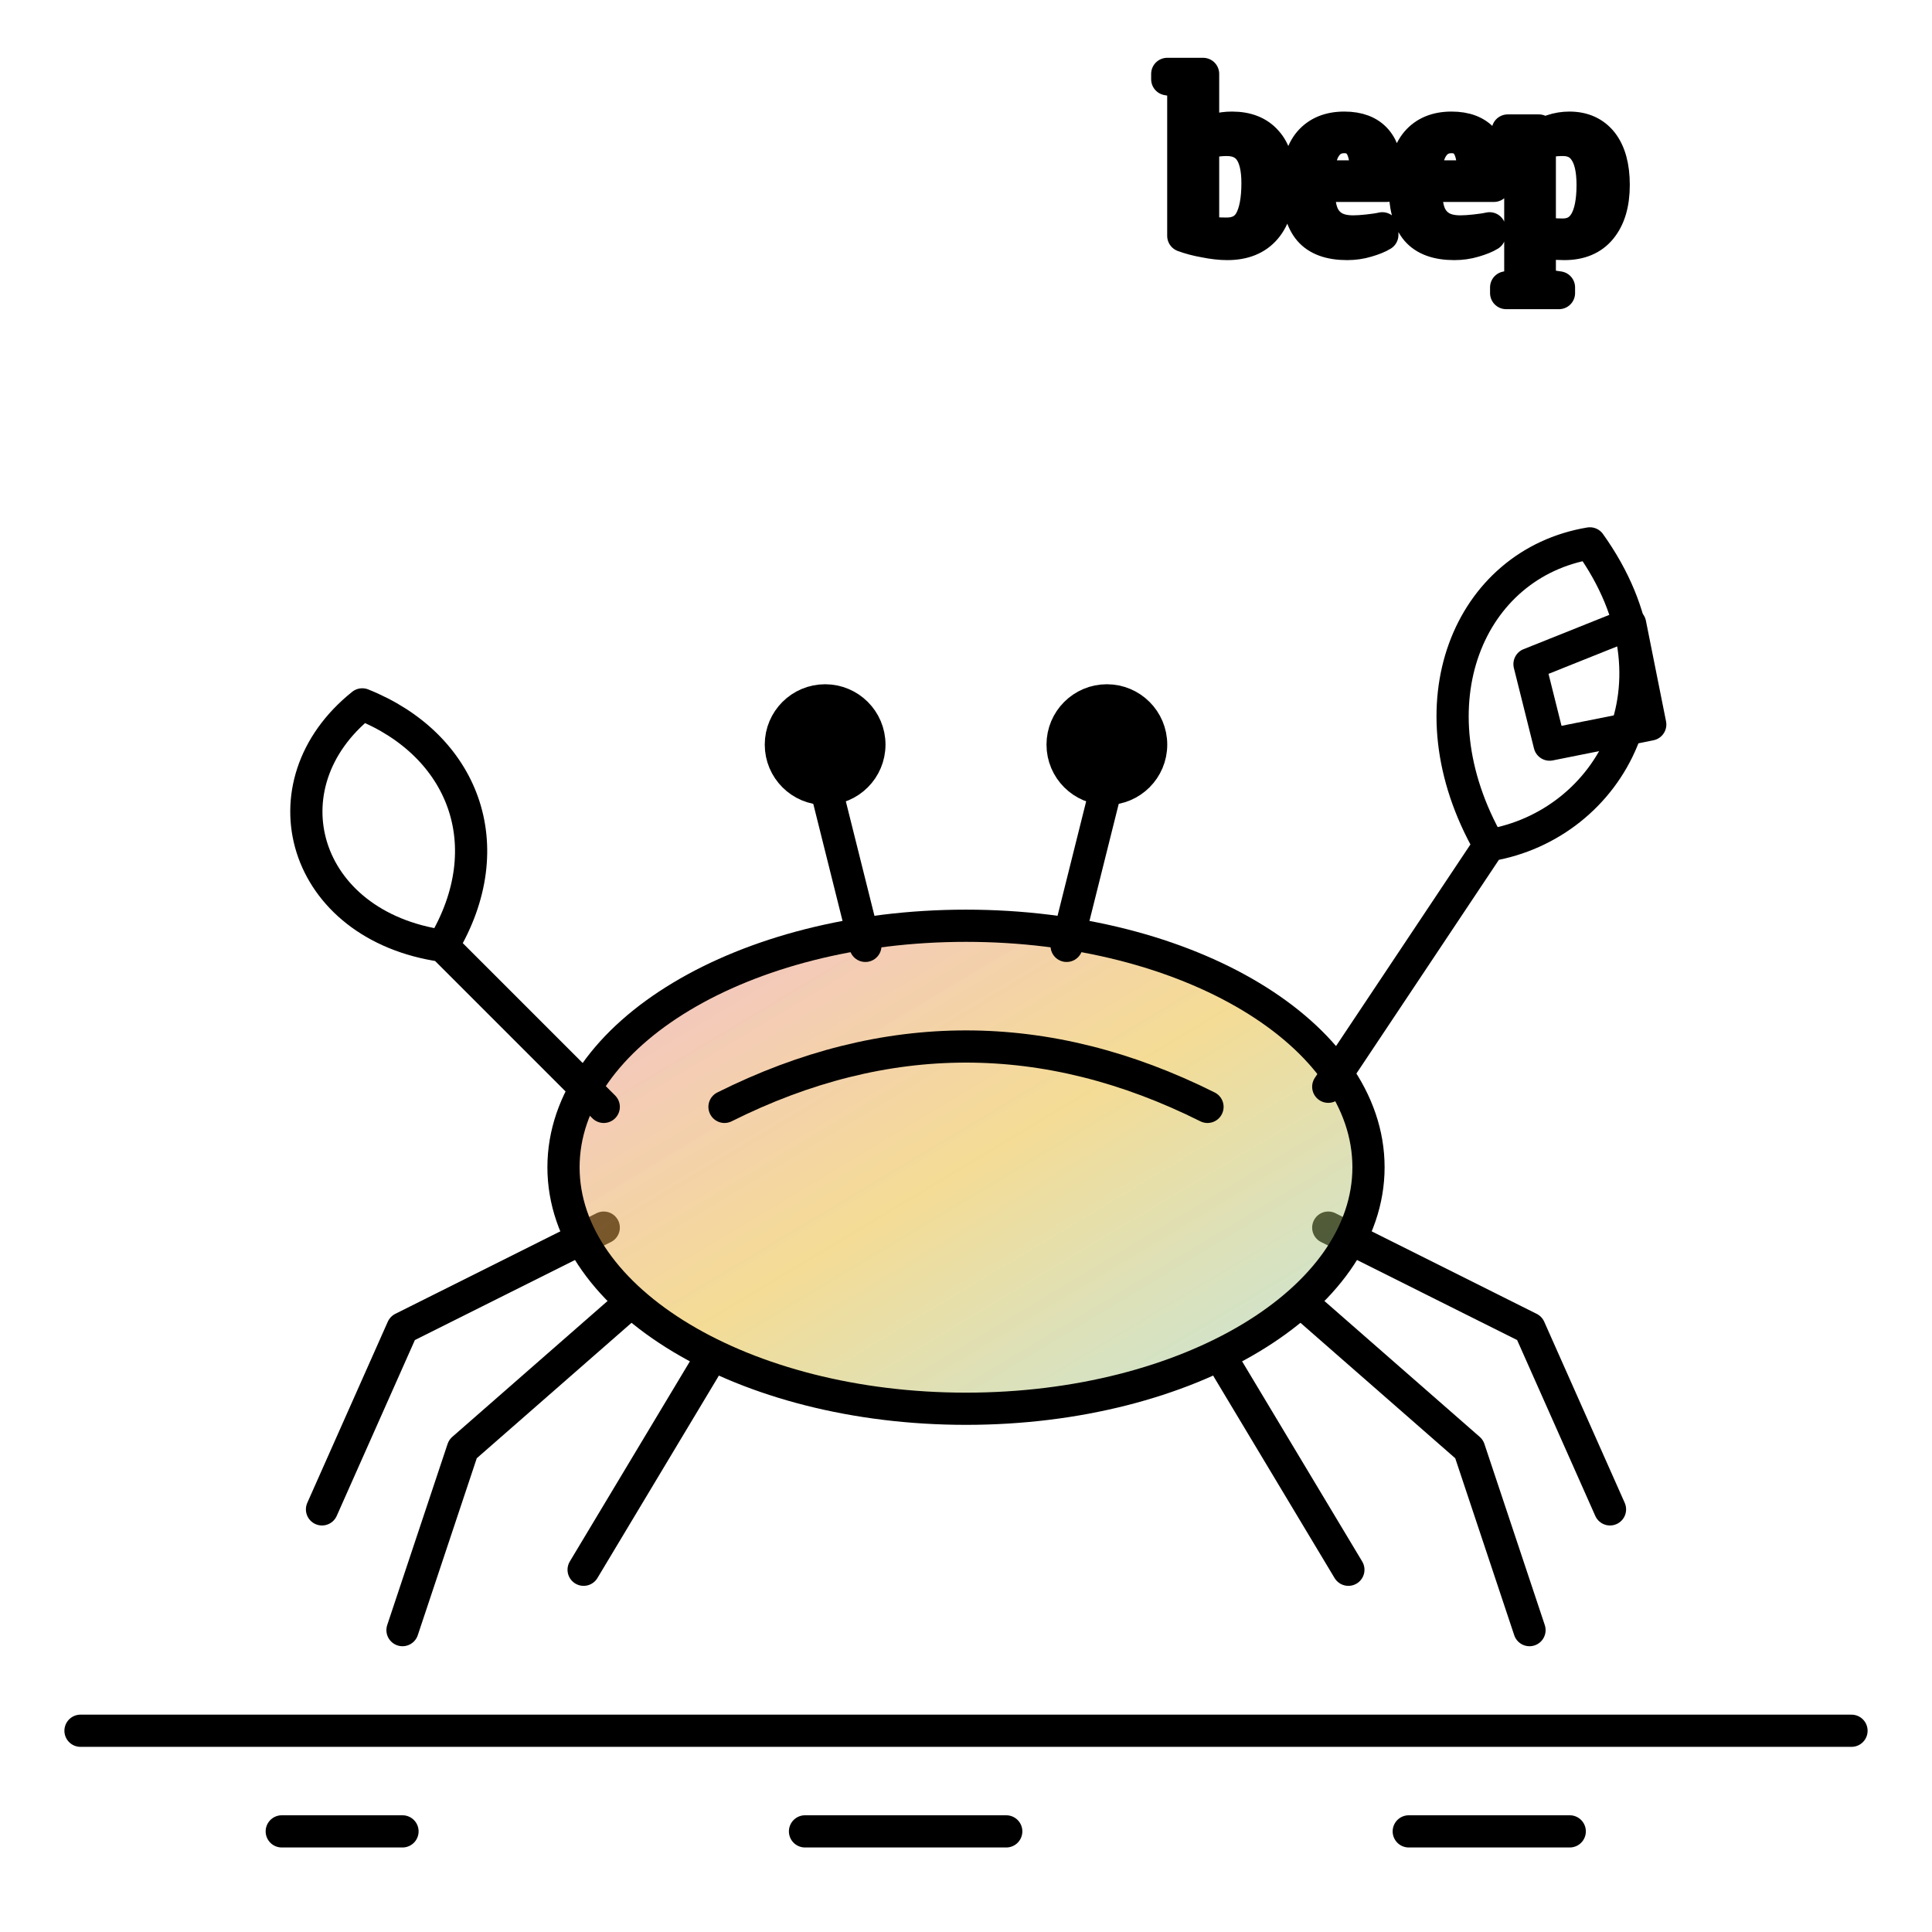
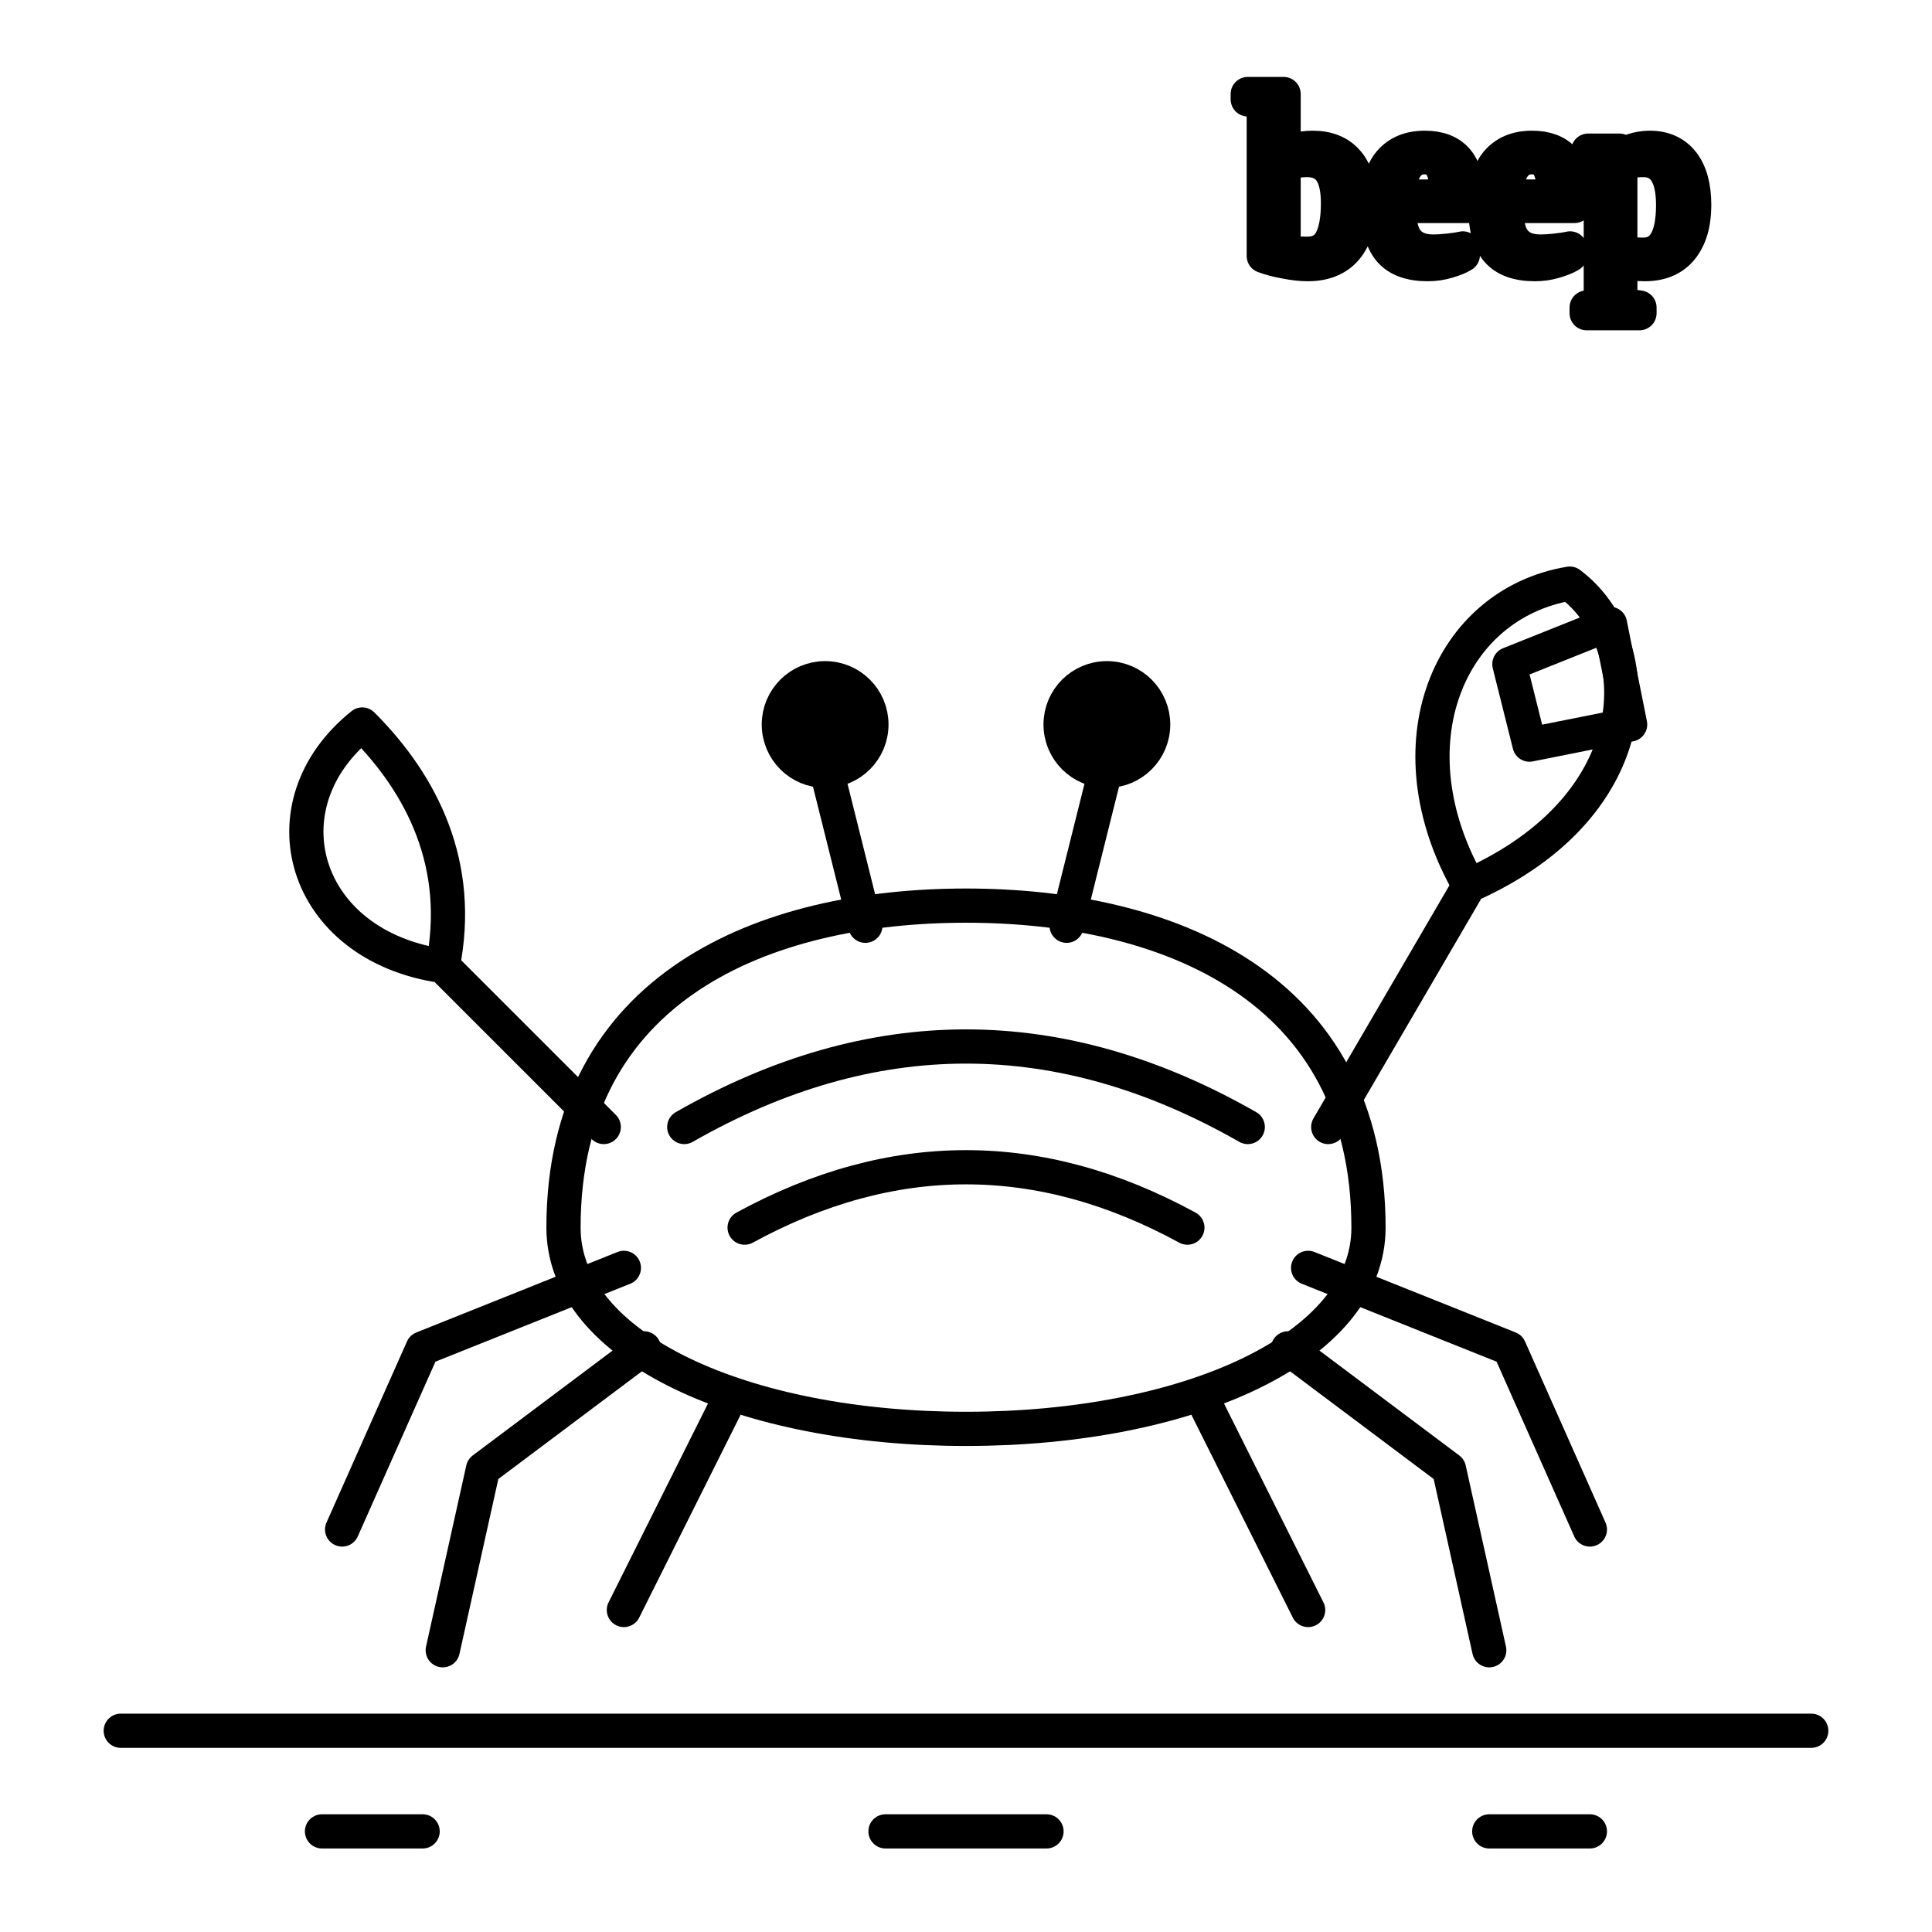
- <svg xmlns="http://www.w3.org/2000/svg" class="gomen-svg gp-crab" viewBox="0 0 96 96" aria-hidden="true" focusable="false" fill="none" stroke="currentColor" stroke-width="1.6" stroke-linecap="round" stroke-linejoin="round" overflow="hidden">
-   <defs>
-     <linearGradient id="gp-crab-shell" x1="0" y1="0" x2="1" y2="1">
-       <stop offset="0" stop-color="#e98aa8" stop-opacity="0.55" />
-       <stop offset="0.5" stop-color="#e9b92c" stop-opacity="0.5" />
-       <stop offset="1" stop-color="#7fc6b0" stop-opacity="0.45" />
-     </linearGradient>
-   </defs>
-   <path class="gp-faint" d="M4 86 H92 M14 91 h6 M40 91 h10 M70 91 h8" />
-   <text class="gp-beep" x="58" y="12">beep</text>
+ <svg xmlns="http://www.w3.org/2000/svg" class="gomen-svg gp-crab" viewBox="0 0 96 96" aria-hidden="true" focusable="false" fill="none" stroke="currentColor" stroke-width="1.7" stroke-linecap="round" stroke-linejoin="round" overflow="hidden">
+   <path class="gp-faint" d="M6 86 H90" />
+   <path class="gp-faint" d="M16 91 h5 M44 91 h8 M74 91 h5" />
+   <text class="gp-beep" x="62" y="13">beep</text>
  <g class="gp-scuttle">
-     <path d="M30 61 L20 66 L16 75 M31 65 L23 72 L20 81 M35 68 L29 78 M66 61 L76 66 L80 75 M65 65 L73 72 L76 81 M61 68 L67 78" />
-     <ellipse cx="48" cy="58" rx="20" ry="12" fill="url(#gp-crab-shell)" />
-     <path class="gp-faint" d="M36 55 Q48 49 60 55" />
-     <path d="M43 47 L41 39 M53 47 L55 39" />
-     <circle cx="41" cy="37" r="2.2" fill="currentColor" />
-     <circle cx="55" cy="37" r="2.2" fill="currentColor" />
-     <path d="M30 55 L22 47 M22 47 C15 46 13 39 18 35 M22 47 C25 42 23 37 18 35" />
+     <path d="M31 63 L21 67 L17 76 M32 67 L24 73 L22 82 M36 70 L31 80 M65 63 L75 67 L79 76 M64 67 L72 73 L74 82 M60 70 L65 80" />
+     <path class="gp-fill" d="M28 61 C28 49 38 45 48 45 C58 45 68 49 68 61 C68 67 59 71 48 71 C37 71 28 67 28 61 Z" />
+     <path class="gp-iri" d="M34 56 Q48 48 62 56" />
+     <path class="gp-gold" d="M37 61 Q48 55 59 61" />
+     <path d="M43 46 L41 38 M53 46 L55 38" />
+     <circle cx="41" cy="36" r="2.3" fill="currentColor" />
+     <circle cx="55" cy="36" r="2.3" fill="currentColor" />
+     <path d="M30 56 L22 48 M22 48 C15 47 13 40 18 36 C21 39 23 43 22 48" />
    <g class="gp-claw">
-       <path d="M66 54 L74 42 M74 42 C70 35 73 28 79 27 M74 42 C80 41 84 34 79 27" />
-       <path class="gp-gold" d="M76 33 L81 31 L82 36 L77 37 Z" />
+       <path d="M66 56 L73 44 M73 44 C69 37 72 30 78 29 C82 32 82 40 73 44" />
+       <path class="gp-gold" d="M75 33 l5 -2 l1 5 l-5 1 z" />
    </g>
  </g>
</svg>
